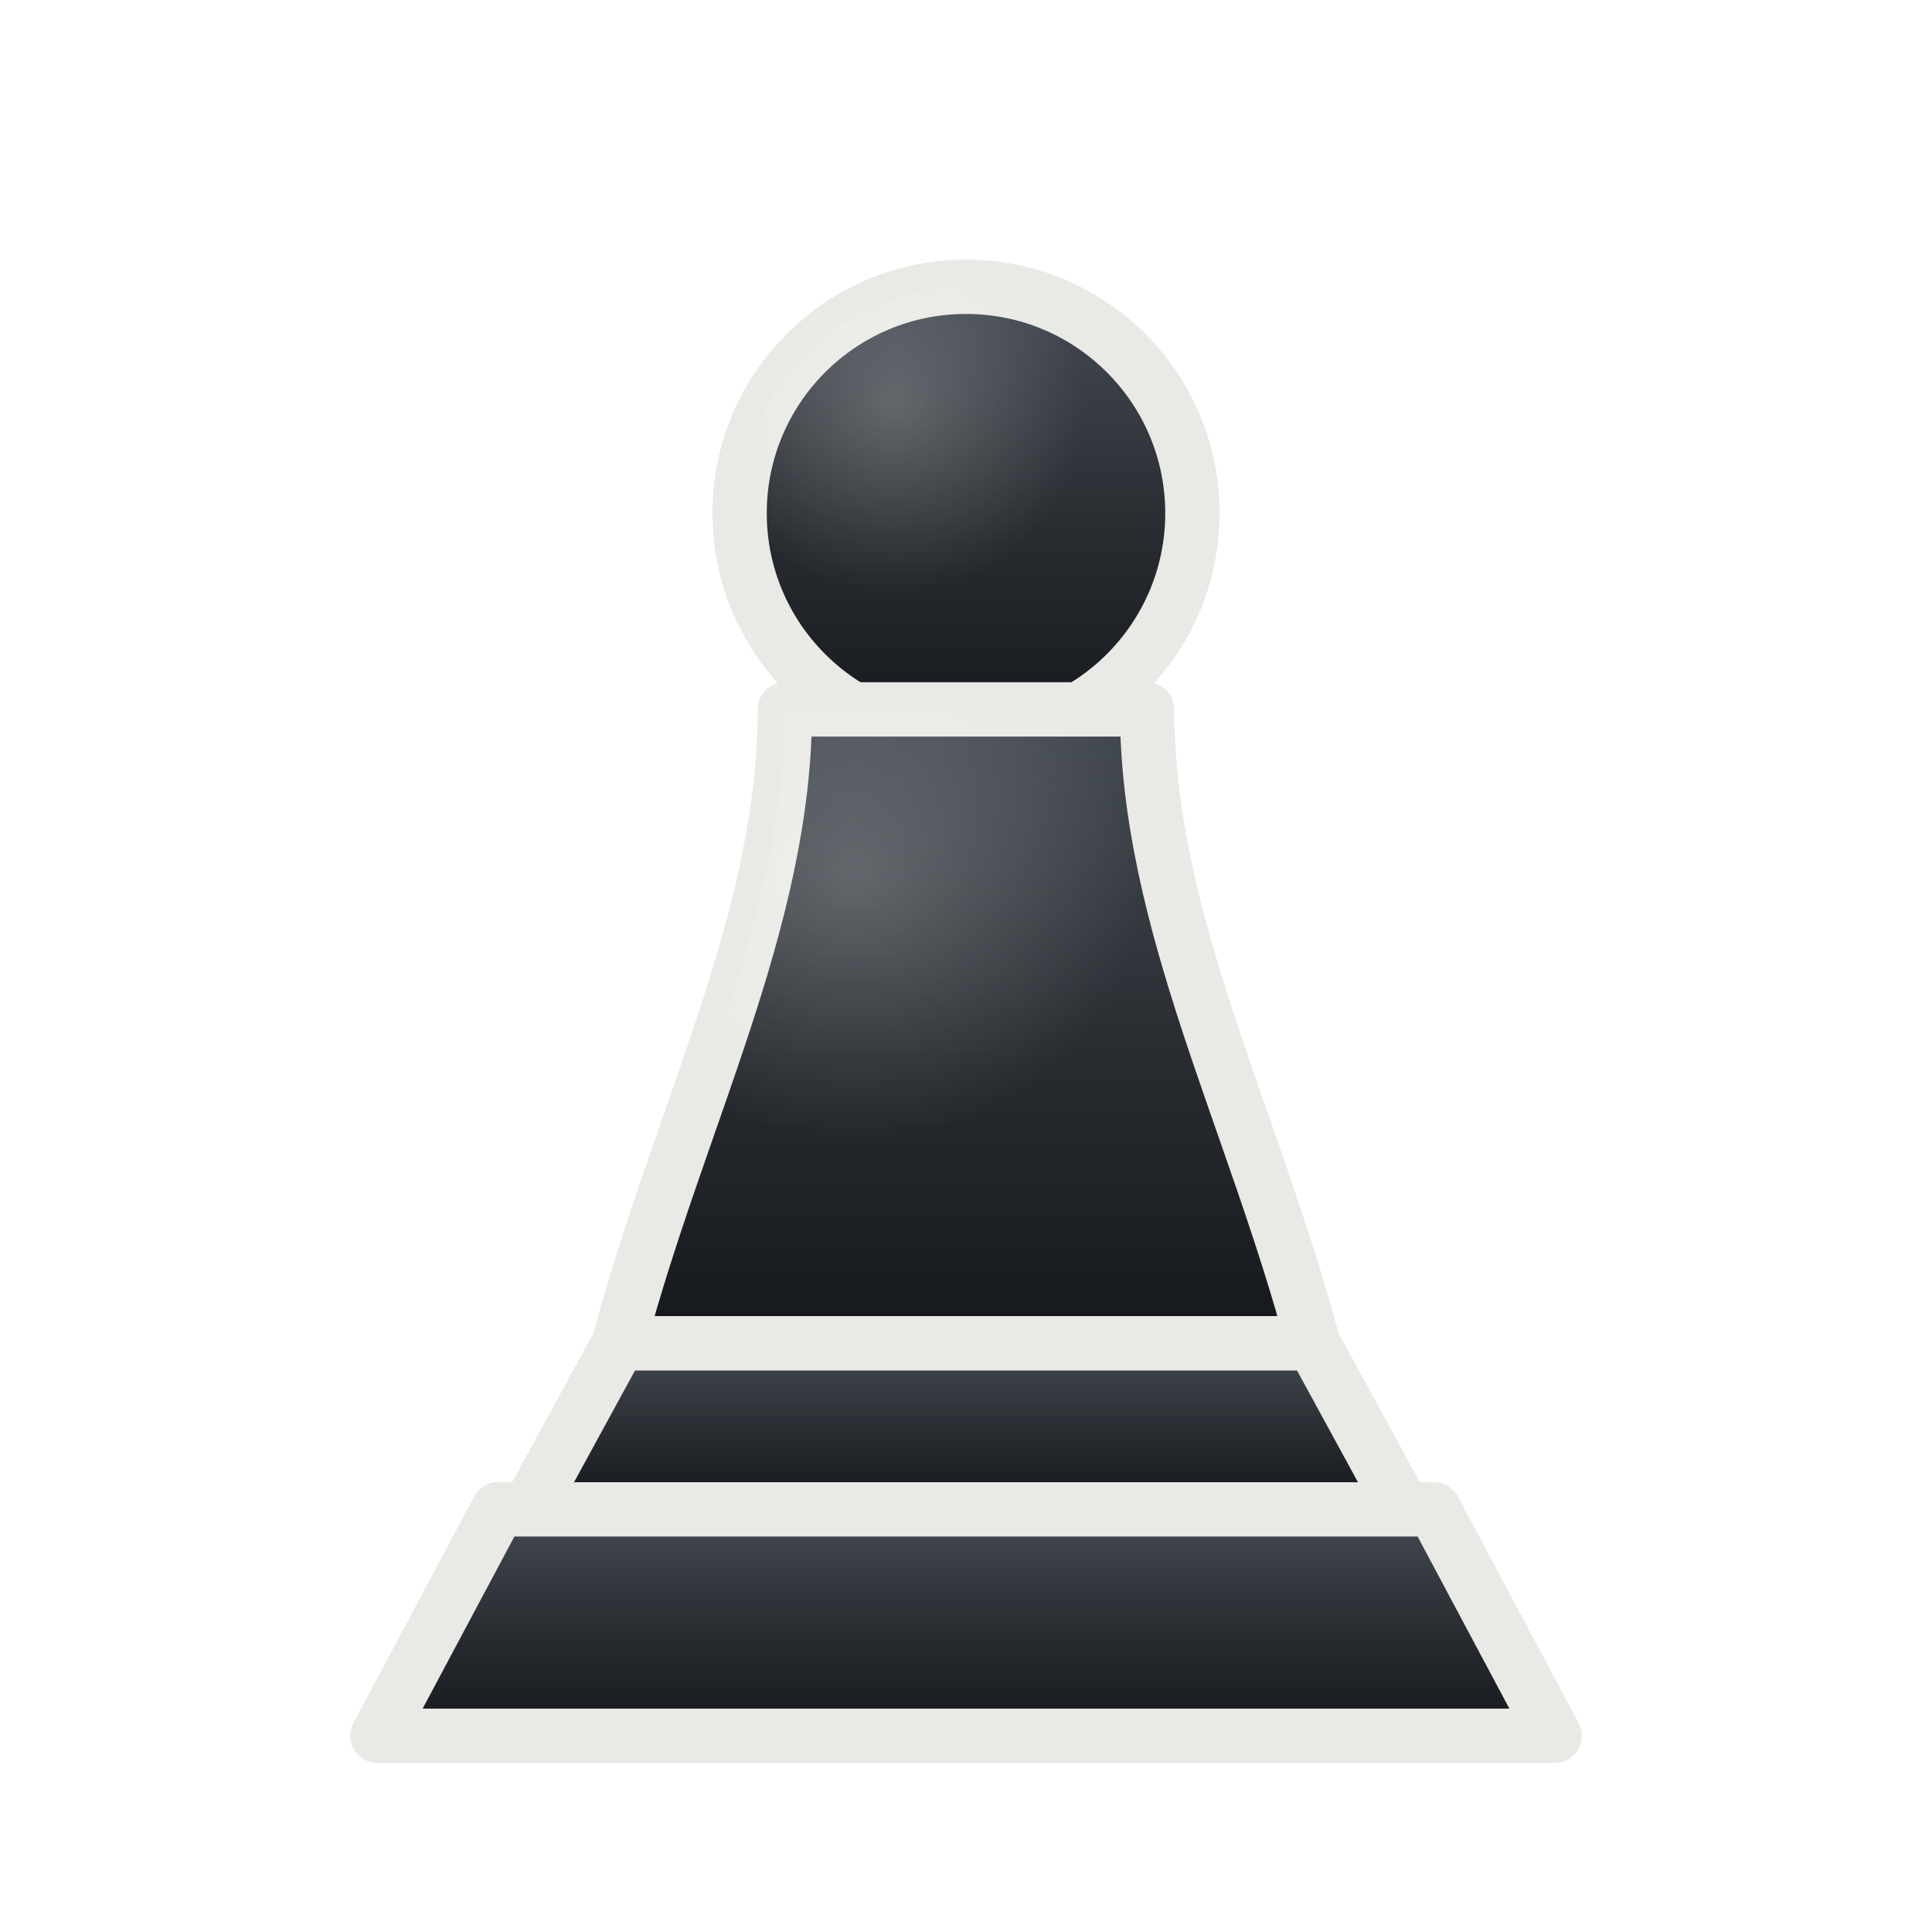
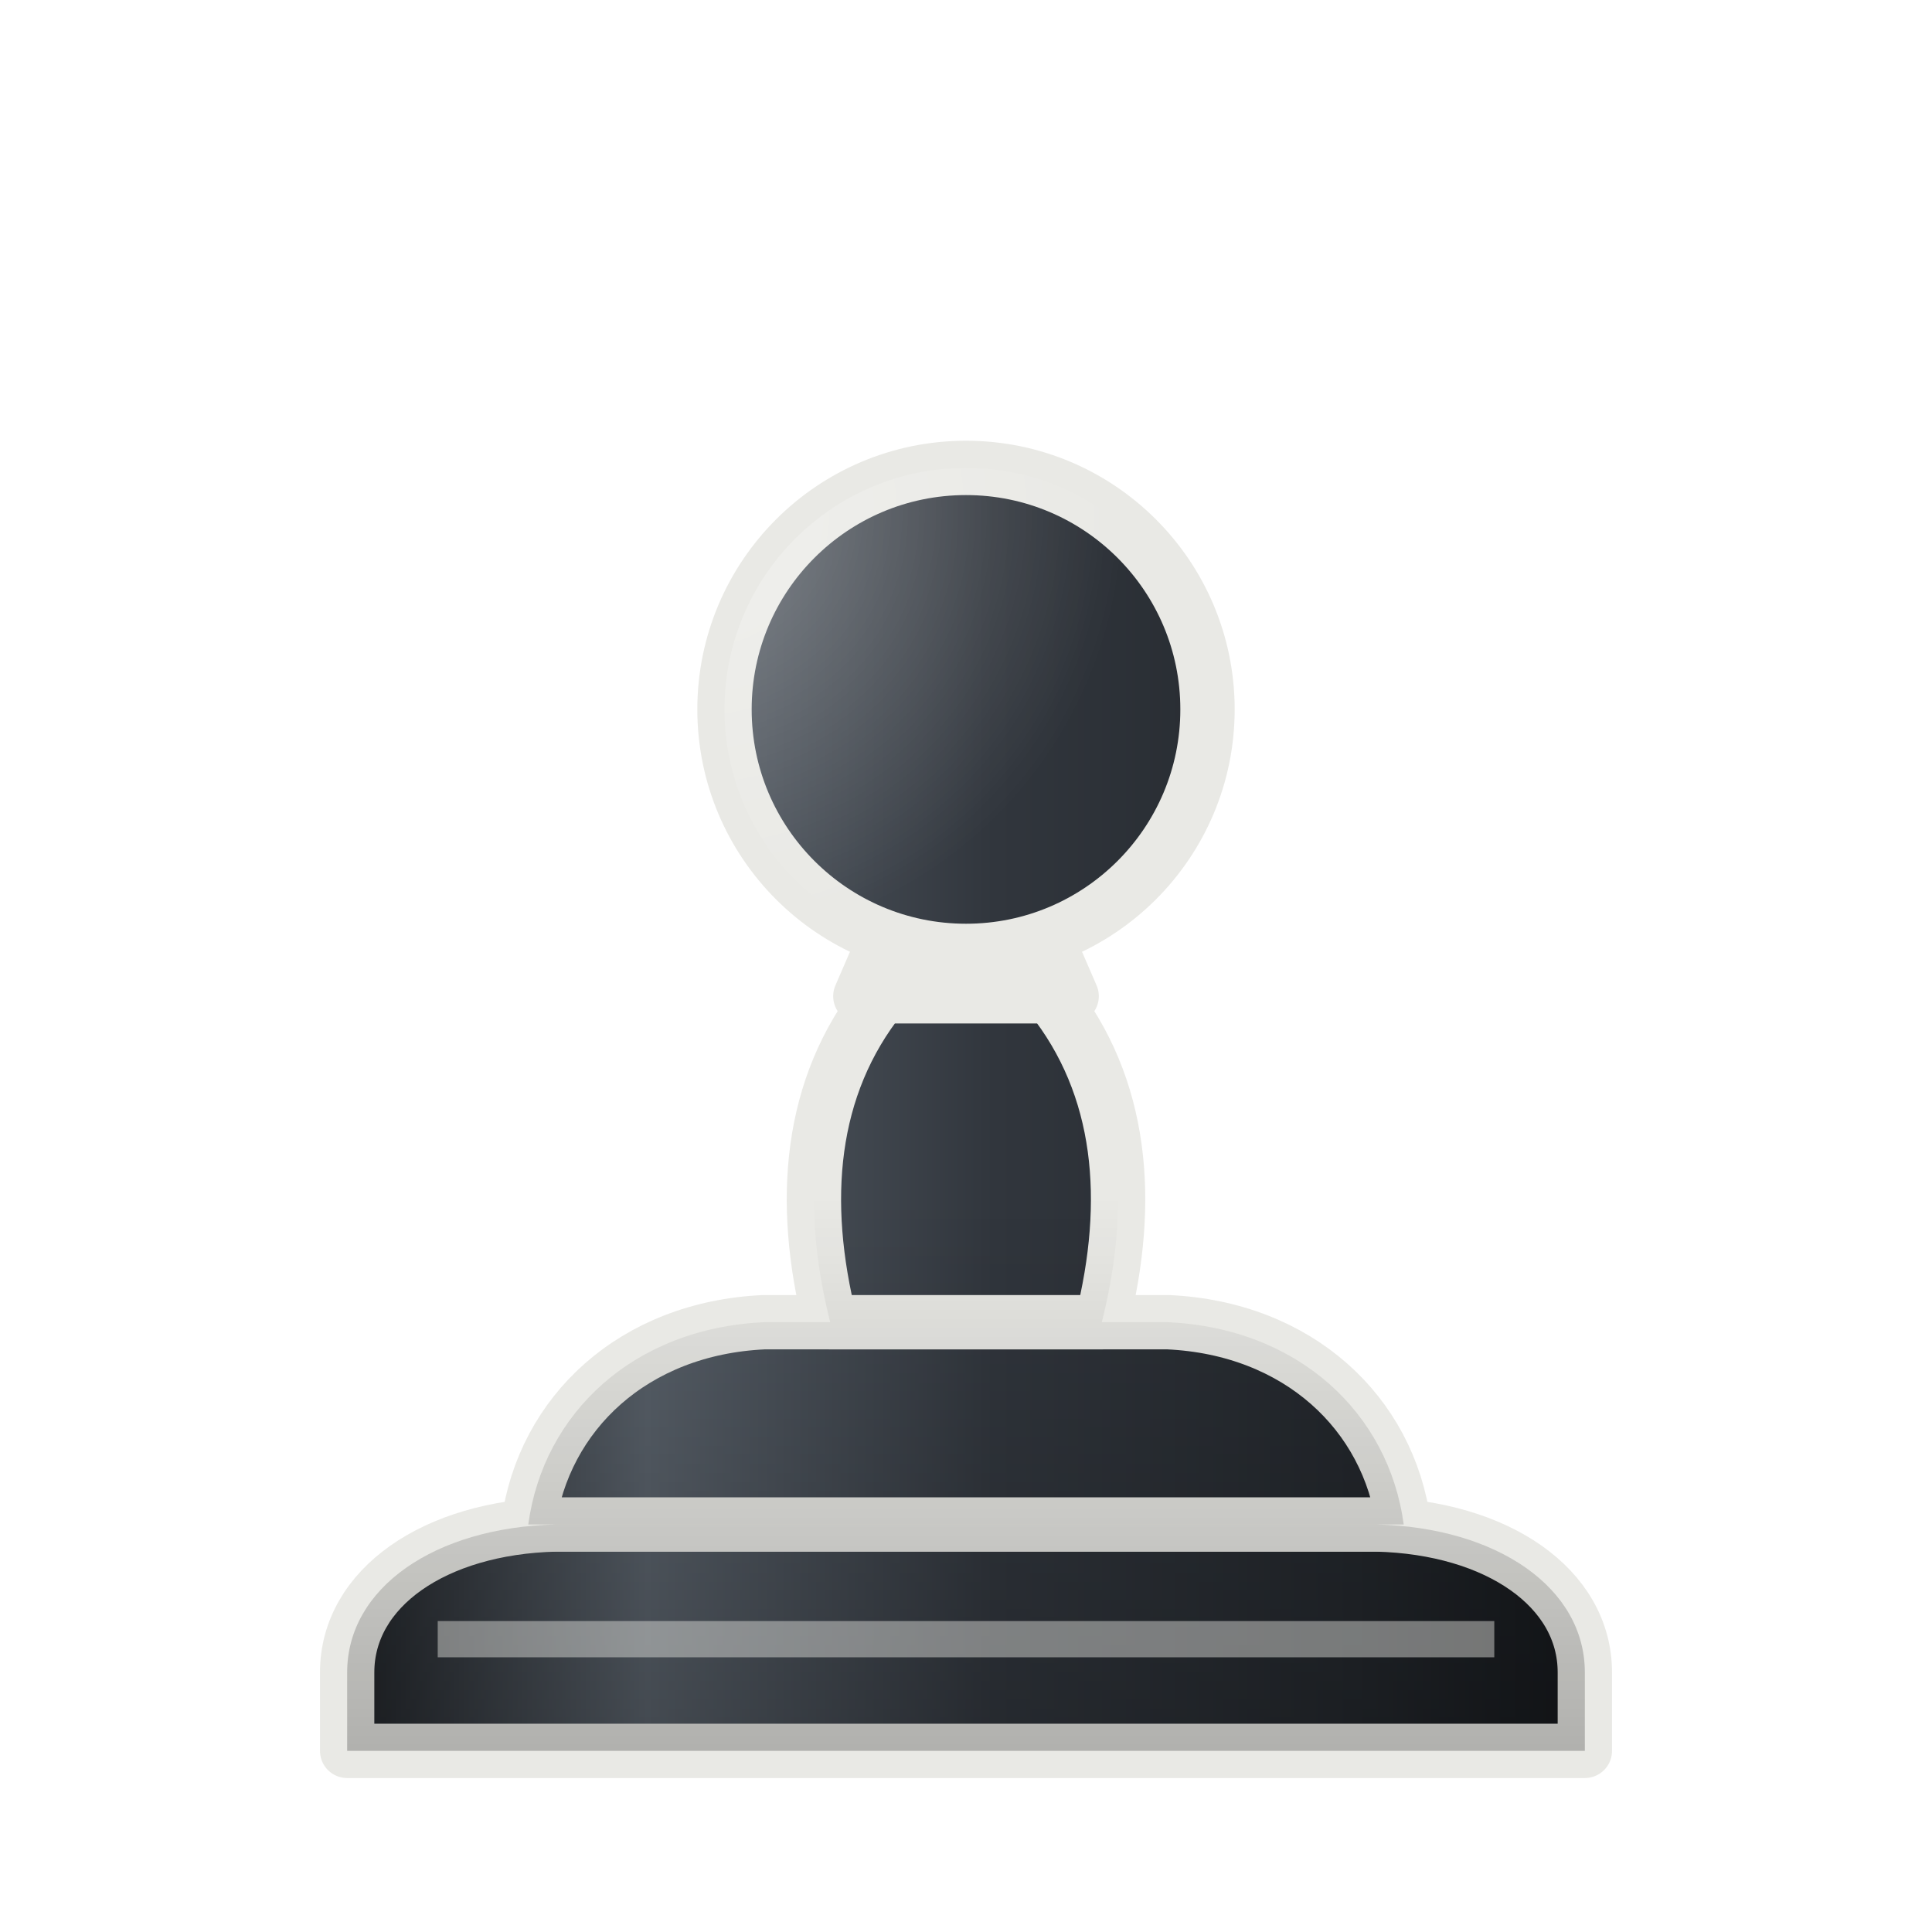
<svg xmlns="http://www.w3.org/2000/svg" width="64" height="64" viewBox="0 0 64 64">
  <defs>
-     <linearGradient id="body" x1="0" y1="0" x2="0" y2="1">
-       <stop offset="0" stop-color="#454B53" />
-       <stop offset="0.55" stop-color="#282C31" />
-       <stop offset="1" stop-color="#15181B" />
+     <linearGradient id="round" gradientUnits="userSpaceOnUse" x1="9" y1="0" x2="55" y2="0">
+       <stop offset="0" stop-color="#111316" />
+       <stop offset="0.27" stop-color="#586069" />
+       <stop offset="0.52" stop-color="#31363D" />
+       <stop offset="0.78" stop-color="#23272C" />
+       <stop offset="1" stop-color="#111316" />
    </linearGradient>
-     <radialGradient id="sheen" cx="0.34" cy="0.26" r="0.42">
-       <stop offset="0" stop-color="#FFFFFF" stop-opacity="0.22" />
-       <stop offset="1" stop-color="#FFFFFF" stop-opacity="0" />
+     <linearGradient id="ground" gradientUnits="userSpaceOnUse" x1="0" y1="4" x2="0" y2="58">
+       <stop offset="0" stop-color="#000000" stop-opacity="0" />
+       <stop offset="0.66" stop-color="#000000" stop-opacity="0" />
+       <stop offset="1" stop-color="#000000" stop-opacity="0.24" />
+     </linearGradient>
+     <radialGradient id="spec" gradientUnits="userSpaceOnUse" cx="23" cy="17" r="19">
+       <stop offset="0" stop-color="#FFFFFF" stop-opacity="0.30" />
+       <stop offset="0.75" stop-color="#FFFFFF" stop-opacity="0" />
    </radialGradient>
  </defs>
-   <g fill="url(#body)" stroke="#E9E9E5" stroke-width="1.8" stroke-linejoin="round" stroke-linecap="round">
-     <circle cx="32" cy="17" r="7.5" />
-     <path d="M 26 23.5 C 26 30.5 22.5 37 20.5 44.5 L 43.5 44.5 C 41.5 37 38 30.5 38 23.5 Z" />
-     <path d="M 17.5 50 L 46.5 50 L 43.5 44.5 L 20.5 44.5 Z" />
-     <path d="M 12.5 57.5 L 51.5 57.5 L 47.5 50 L 16.5 50 Z" />
+   <g fill="url(#round)" stroke="#E9E9E5" stroke-width="1.8" stroke-linejoin="round" stroke-linecap="round">
+     <path d="M 11.5 58 L 52.5 58 L 52.5 55.4 C 52.5 52.6 49.6 50.6 45.6 50.5 L 18.4 50.5 C 14.4 50.6 11.5 52.6 11.5 55.4 Z" />
+     <path d="M 17.5 50.5 C 18 46.8 21 44 25.3 43.8 L 38.7 43.8 C 43 44 46 46.8 46.5 50.5 Z" />
+     <path d="M 27.5 43.8 C 26.5 39.8 26.8 36 29.2 33 L 34.8 33 C 37.2 36 37.5 39.8 36.5 43.8 Z" />
+     <path d="M 28.5 33 L 35.5 33 L 34.2 30 L 29.8 30 Z" />
+     <circle cx="32" cy="23.5" r="8" />
  </g>
-   <g fill="url(#sheen)" stroke="none" pointer-events="none">
-     <circle cx="32" cy="17" r="7.5" />
-     <path d="M 26 23.5 C 26 30.5 22.5 37 20.5 44.5 L 43.5 44.5 C 41.5 37 38 30.5 38 23.5 Z" />
+   <g fill="url(#ground)" stroke="none">
+     <path d="M 11.5 58 L 52.5 58 L 52.5 55.4 C 52.5 52.6 49.6 50.6 45.6 50.5 L 18.4 50.5 C 14.4 50.6 11.5 52.6 11.5 55.4 Z" />
+     <path d="M 17.5 50.5 C 18 46.8 21 44 25.3 43.8 L 38.7 43.8 C 43 44 46 46.8 46.5 50.5 Z" />
+     <path d="M 27.5 43.8 C 26.5 39.8 26.8 36 29.2 33 L 34.8 33 C 37.2 36 37.5 39.8 36.5 43.8 Z" />
+     <path d="M 28.5 33 L 35.5 33 L 34.2 30 L 29.8 30 Z" />
+     <circle cx="32" cy="23.5" r="8" />
+   </g>
+   <g fill="url(#spec)" stroke="none">
+     <path d="M 11.5 58 L 52.5 58 L 52.5 55.4 C 52.5 52.6 49.6 50.6 45.6 50.5 L 18.4 50.5 C 14.4 50.6 11.5 52.6 11.5 55.4 Z" />
+     <path d="M 17.5 50.5 C 18 46.8 21 44 25.3 43.8 L 38.7 43.8 C 43 44 46 46.8 46.5 50.5 Z" />
+     <path d="M 27.5 43.8 C 26.5 39.8 26.8 36 29.2 33 L 34.8 33 C 37.2 36 37.5 39.8 36.5 43.8 Z" />
+     <path d="M 28.5 33 L 35.5 33 L 34.2 30 L 29.8 30 Z" />
+     <circle cx="32" cy="23.5" r="8" />
+   </g>
+   <g>
+     <path d="M 14.5 54.3 L 49.5 54.3" stroke="#E9E9E5" stroke-width="1.2" fill="none" opacity="0.45" />
  </g>
</svg>
